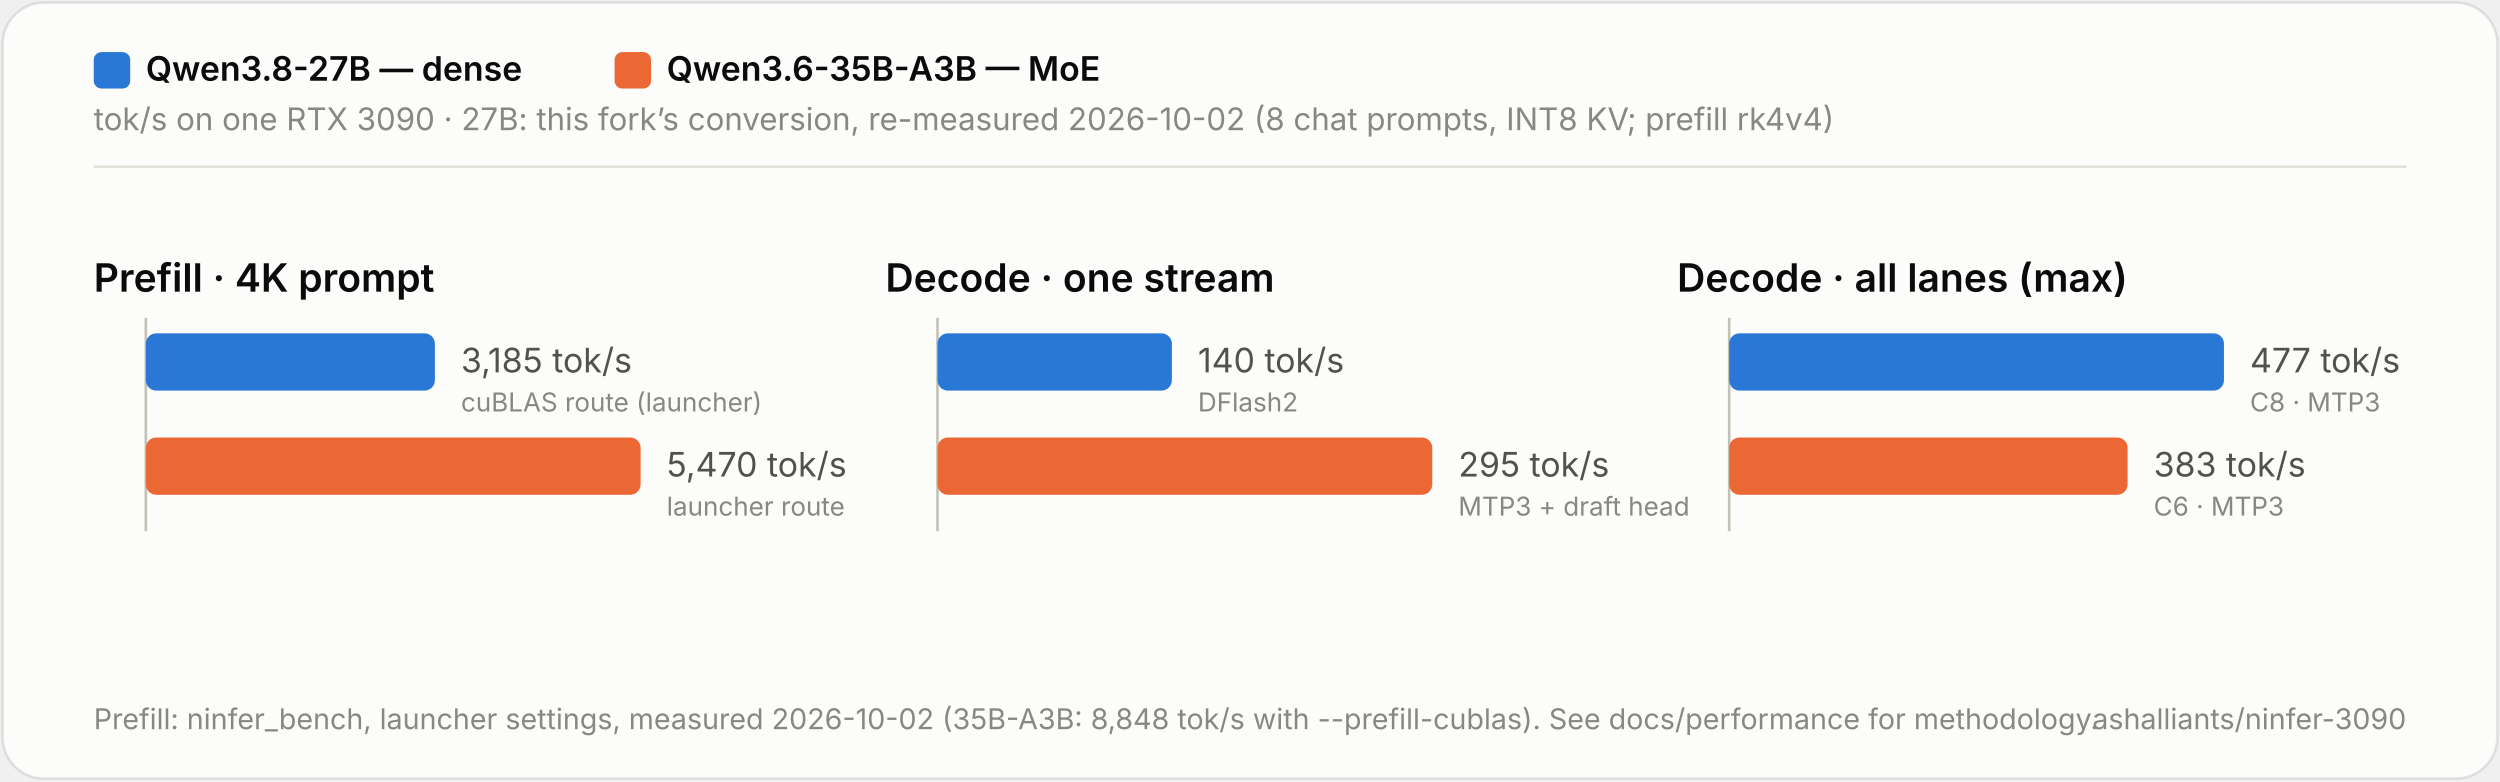
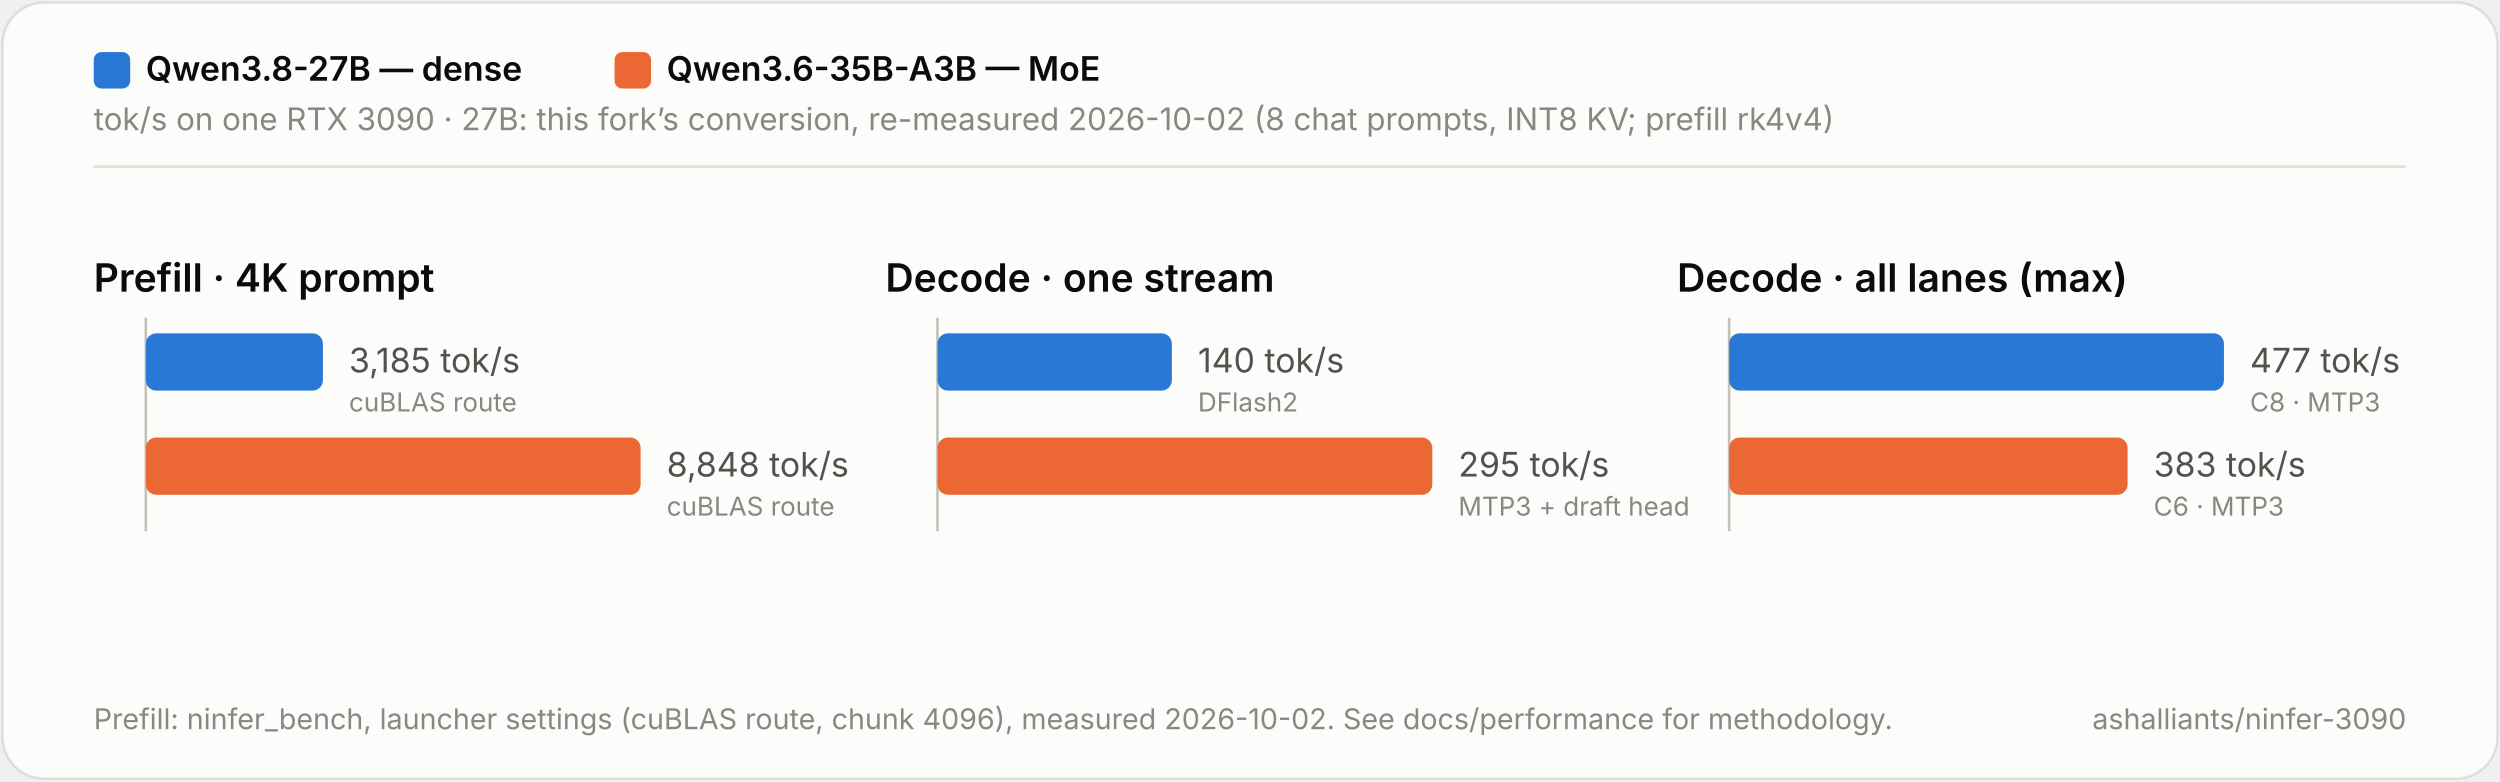
- <svg xmlns="http://www.w3.org/2000/svg" viewBox="0 0 960 300" width="960" height="300" role="img" aria-label="NInfer-3090 throughput on one RTX 3090: prefill 3,185-5,470 tok/s; decode one stream 140-295 tok/s; decode all lanes 383-477 tok/s">
+ <svg xmlns="http://www.w3.org/2000/svg" viewBox="0 0 960 300" width="960" height="300" role="img" aria-label="NInfer-3090 throughput on one RTX 3090: prefill 3,185-8,848 tok/s; decode one stream 140-295 tok/s; decode all lanes 383-477 tok/s">
  <style>
    .nb-surface  { fill: #fcfcfb; }
    .nb-border   { stroke: rgba(11,11,11,0.10); }
    .nb-primary  { fill: #0b0b0b; }
    .nb-secondary{ fill: #52514e; }
    .nb-muted    { fill: #898781; }
    .nb-hair     { stroke: #e1e0d9; }
    .nb-baseline { stroke: #c3c2b7; }
    .nb-s1       { fill: #2a78d6; }
    .nb-s2       { fill: #eb6834; }
    .nb-dashed   { stroke: #898781; fill: none; stroke-dasharray: 4 3; }
    text { font-family: system-ui, -apple-system, "Segoe UI", sans-serif; }
    @media (prefers-color-scheme: dark) {
      .nb-surface  { fill: #1a1a19; }
      .nb-border   { stroke: rgba(255,255,255,0.10); }
      .nb-primary  { fill: #ffffff; }
      .nb-secondary{ fill: #c3c2b7; }
      .nb-muted    { fill: #898781; }
      .nb-hair     { stroke: #2c2c2a; }
      .nb-baseline { stroke: #383835; }
      .nb-s1       { fill: #3987e5; }
      .nb-s2       { fill: #d95926; }
    }
  </style>
  <rect x="1" y="1" width="958" height="298" rx="16" class="nb-surface nb-border" stroke-width="1" />
  <rect x="36" y="20" width="14" height="14" rx="3" class="nb-s1" />
  <text x="56" y="31" font-size="13" font-weight="600" class="nb-primary">Qwen3.8-27B — dense</text>
  <rect x="236" y="20" width="14" height="14" rx="3" class="nb-s2" />
  <text x="256" y="31" font-size="13" font-weight="600" class="nb-primary">Qwen3.6-35B-A3B — MoE</text>
  <text x="36" y="50" font-size="12" class="nb-muted">tok/s on one RTX 3090 · 27B: this fork’s conversion, re-measured 2026-10-02 (8 chat prompts, INT8 KV; prefill rk4v4)</text>
  <line x1="36" y1="64" x2="924" y2="64" class="nb-hair" stroke-width="1" />
  <g>
    <text x="36" y="112" font-size="15" font-weight="600" class="nb-primary">Prefill · 4K prompt</text>
    <line x1="56" y1="122" x2="56" y2="204" class="nb-baseline" stroke-width="1" />
    <rect x="36" y="20" width="0" height="0" opacity="0" />
-     <rect x="56" y="128" width="111" height="22" rx="4" class="nb-s1" />
-     <text x="177" y="143" font-size="13" class="nb-secondary">3,185 tok/s</text>
-     <text x="177" y="158" font-size="10" class="nb-muted">cuBLAS route (launcher)</text>
+     <rect x="56" y="128" width="68" height="22" rx="4" class="nb-s1" />
+     <text x="134" y="143" font-size="13" class="nb-secondary">3,185 tok/s</text>
+     <text x="134" y="158" font-size="10" class="nb-muted">cuBLAS route</text>
    <rect x="56" y="168" width="190" height="22" rx="4" class="nb-s2" />
-     <text x="256" y="183" font-size="13" class="nb-secondary">5,470 tok/s</text>
-     <text x="256" y="198" font-size="10" class="nb-muted">launcher route</text>
+     <text x="256" y="183" font-size="13" class="nb-secondary">8,848 tok/s</text>
+     <text x="256" y="198" font-size="10" class="nb-muted">cuBLAS route</text>
  </g>
  <g>
    <text x="340" y="112" font-size="15" font-weight="600" class="nb-primary">Decode · one stream</text>
    <line x1="360" y1="122" x2="360" y2="204" class="nb-baseline" stroke-width="1" />
    <rect x="360" y="128" width="90" height="22" rx="4" class="nb-s1" />
    <text x="460" y="143" font-size="13" class="nb-secondary">140 tok/s</text>
    <text x="460" y="158" font-size="10" class="nb-muted">DFlash2</text>
    <rect x="360" y="168" width="190" height="22" rx="4" class="nb-s2" />
    <text x="560" y="183" font-size="13" class="nb-secondary">295 tok/s</text>
    <text x="560" y="198" font-size="10" class="nb-muted">MTP3 + draft head</text>
  </g>
  <g>
    <text x="644" y="112" font-size="15" font-weight="600" class="nb-primary">Decode · all lanes (max)</text>
    <line x1="664" y1="122" x2="664" y2="204" class="nb-baseline" stroke-width="1" />
    <rect x="664" y="128" width="190" height="22" rx="4" class="nb-s1" />
    <text x="864" y="143" font-size="13" class="nb-secondary">477 tok/s</text>
    <text x="864" y="158" font-size="10" class="nb-muted">C8 · MTP3</text>
    <rect x="664" y="168" width="153" height="22" rx="4" class="nb-s2" />
    <text x="827" y="183" font-size="13" class="nb-secondary">383 tok/s</text>
    <text x="827" y="198" font-size="10" class="nb-muted">C6 · MTP3</text>
  </g>
-   <text x="36" y="280" font-size="11" class="nb-muted">Prefill: ninfer_bench, launcher settings, measured 2026-10-02 (35B-A3B: 8,848 tok/s with --prefill-cublas). See docs/performance for methodology.</text>
+   <text x="36" y="280" font-size="11" class="nb-muted">Prefill: ninfer_bench, launcher settings (cuBLAS route, chunk 4096), measured 2026-10-02. See docs/performance for methodology.</text>
  <text x="924" y="280" font-size="11" text-anchor="end" class="nb-muted">ashalliants/ninfer-3090</text>
</svg>
